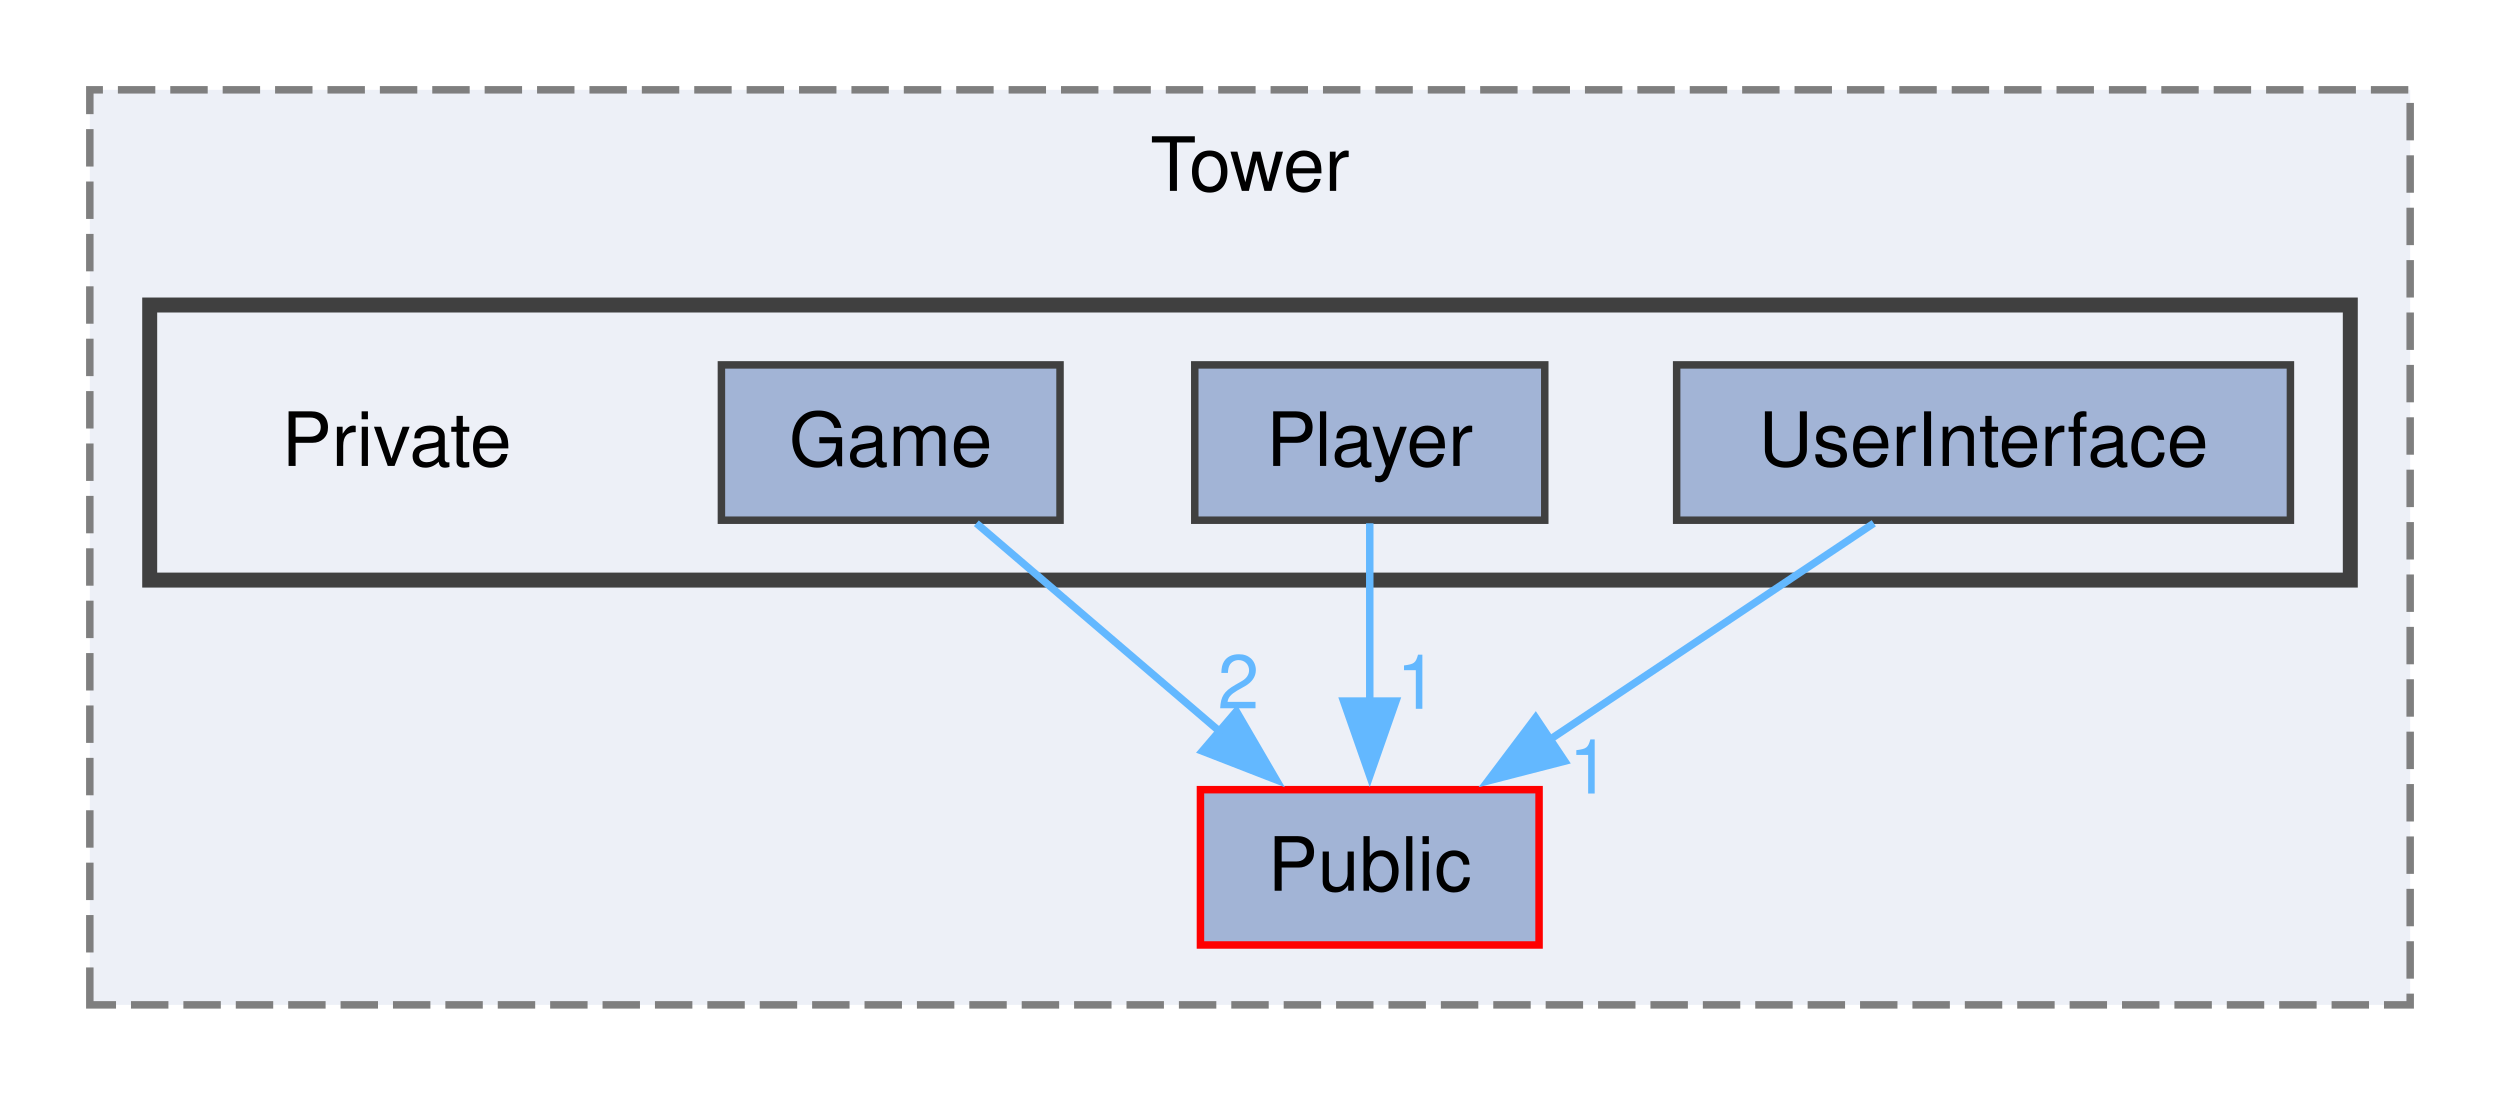
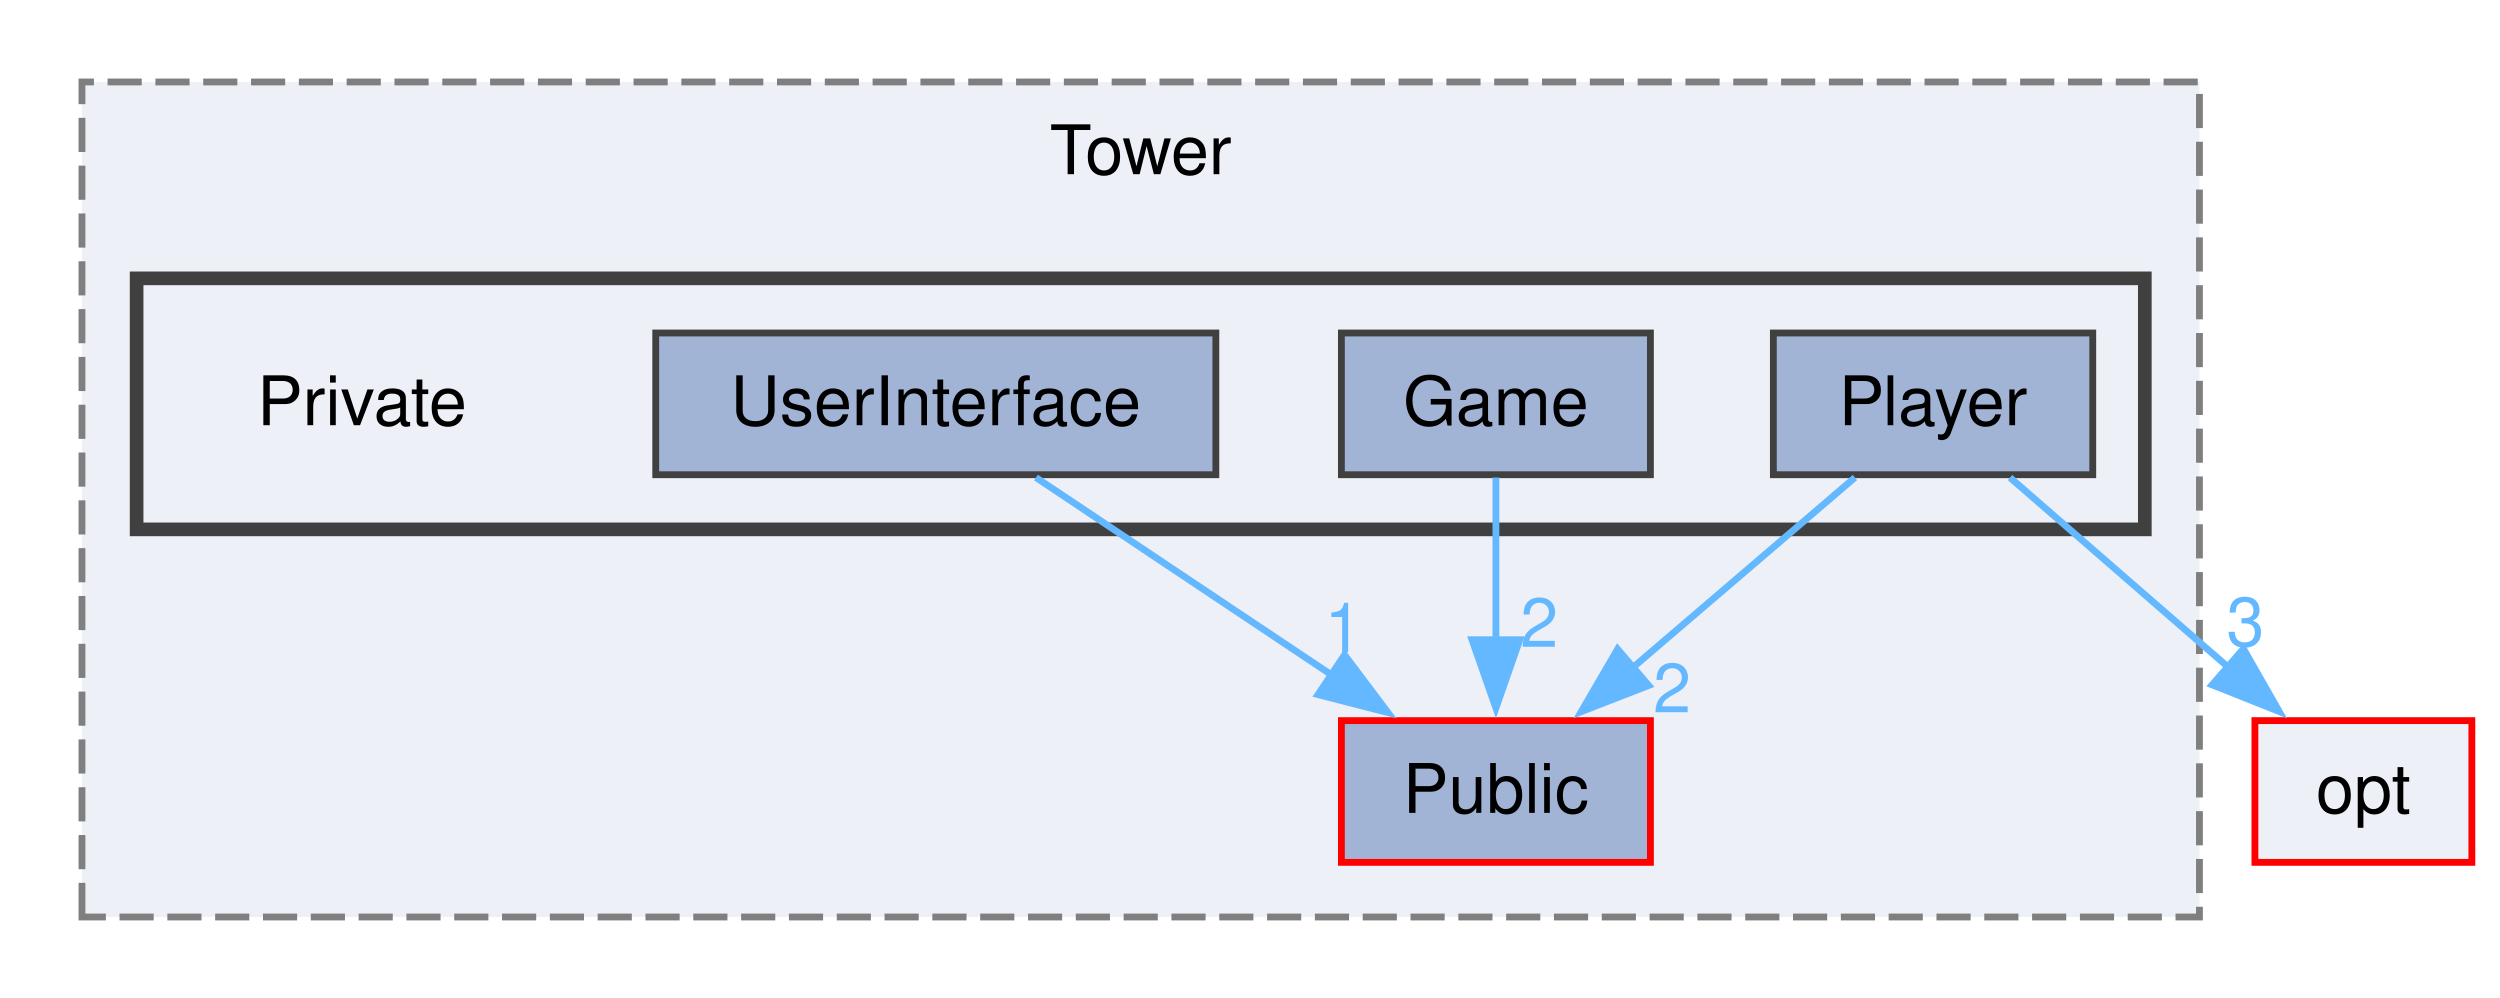
- <svg xmlns="http://www.w3.org/2000/svg" xmlns:xlink="http://www.w3.org/1999/xlink" width="334pt" height="146pt" viewBox="0.00 0.00 334.00 146.00">
+ <svg xmlns="http://www.w3.org/2000/svg" xmlns:xlink="http://www.w3.org/1999/xlink" width="366pt" height="146pt" viewBox="0.00 0.00 366.00 146.00">
  <g id="graph0" class="graph" transform="scale(1 1) rotate(0) translate(4 142.25)">
    <g id="clust1" class="cluster">
      <g id="a_clust1">
        <a xlink:href="dir_c741984e83f6fd1cd753aca68f0e9841.html" target="_top" xlink:title="Tower">
          <polygon fill="#edf0f7" stroke="#7f7f7f" stroke-dasharray="5,2" points="8,-8 8,-130.25 318,-130.25 318,-8 8,-8" />
          <text xml:space="preserve" text-anchor="middle" x="163" y="-116.75" font-family="Helvetica,sans-Serif" font-size="10.00">Tower</text>
        </a>
      </g>
    </g>
    <g id="clust2" class="cluster">
      <g id="a_clust2">
        <a xlink:href="dir_9db33ce12b825608c80f8c18be10da08.html" target="_top">
          <polygon fill="#edf0f7" stroke="#404040" stroke-width="2" points="16,-64.75 16,-101.5 310,-101.5 310,-64.75 16,-64.75" />
        </a>
      </g>
    </g>
    <g id="node1" class="node">
      <g id="a_node1">
        <a xlink:href="dir_94a85361d2a461d600741464eb85c864.html" target="_top" xlink:title="Public">
-           <polygon fill="#a2b4d6" stroke="red" points="201.62,-36.75 156.38,-36.75 156.38,-16 201.62,-16 201.62,-36.75" />
-           <text xml:space="preserve" text-anchor="middle" x="179" y="-23.25" font-family="Helvetica,sans-Serif" font-size="10.00">Public</text>
+           <polygon fill="#a2b4d6" stroke="red" points="237.62,-36.75 192.38,-36.75 192.38,-16 237.62,-16 237.62,-36.75" />
+           <text xml:space="preserve" text-anchor="middle" x="215" y="-23.25" font-family="Helvetica,sans-Serif" font-size="10.00">Public</text>
        </a>
      </g>
    </g>
    <g id="node2" class="node">
      <text xml:space="preserve" text-anchor="middle" x="49" y="-80" font-family="Helvetica,sans-Serif" font-size="10.00">Private</text>
    </g>
    <g id="node3" class="node">
      <g id="a_node3">
        <a xlink:href="dir_1b3cf1837999b948b6bc939057cf17c0.html" target="_top" xlink:title="Game">
-           <polygon fill="#a2b4d6" stroke="#404040" points="137.62,-93.5 92.38,-93.5 92.38,-72.75 137.62,-72.75 137.62,-93.5" />
-           <text xml:space="preserve" text-anchor="middle" x="115" y="-80" font-family="Helvetica,sans-Serif" font-size="10.00">Game</text>
+           <polygon fill="#a2b4d6" stroke="#404040" points="237.62,-93.5 192.38,-93.5 192.38,-72.75 237.62,-72.75 237.62,-93.5" />
+           <text xml:space="preserve" text-anchor="middle" x="215" y="-80" font-family="Helvetica,sans-Serif" font-size="10.00">Game</text>
        </a>
      </g>
    </g>
    <g id="edge1" class="edge">
      <g id="a_edge1">
        <a xlink:href="dir_000029_000059.html" target="_top">
-           <path fill="none" stroke="#63b8ff" d="M126.44,-72.34C135.45,-64.63 148.23,-53.7 158.93,-44.54" />
-           <polygon fill="#63b8ff" stroke="#63b8ff" points="161.18,-47.22 166.51,-38.06 156.63,-41.9 161.18,-47.22" />
+           <path fill="none" stroke="#63b8ff" d="M215,-72.34C215,-65.72 215,-56.72 215,-48.52" />
+           <polygon fill="#63b8ff" stroke="#63b8ff" points="218.5,-48.59 215,-38.59 211.5,-48.59 218.5,-48.59" />
        </a>
      </g>
      <g id="a_edge1-headlabel">
        <a xlink:href="dir_000029_000059.html" target="_top" xlink:title="2">
-           <text xml:space="preserve" text-anchor="middle" x="161.45" y="-47.61" font-family="Helvetica,sans-Serif" font-size="10.00" fill="#63b8ff">2</text>
+           <text xml:space="preserve" text-anchor="middle" x="221.34" y="-47.55" font-family="Helvetica,sans-Serif" font-size="10.00" fill="#63b8ff">2</text>
        </a>
      </g>
    </g>
    <g id="node4" class="node">
      <g id="a_node4">
        <a xlink:href="dir_83f75f38f4314c780cd8ab258917befb.html" target="_top" xlink:title="Player">
-           <polygon fill="#a2b4d6" stroke="#404040" points="202.38,-93.5 155.62,-93.5 155.62,-72.75 202.38,-72.75 202.38,-93.5" />
-           <text xml:space="preserve" text-anchor="middle" x="179" y="-80" font-family="Helvetica,sans-Serif" font-size="10.00">Player</text>
+           <polygon fill="#a2b4d6" stroke="#404040" points="302.38,-93.5 255.62,-93.5 255.62,-72.75 302.38,-72.75 302.38,-93.5" />
+           <text xml:space="preserve" text-anchor="middle" x="279" y="-80" font-family="Helvetica,sans-Serif" font-size="10.00">Player</text>
        </a>
      </g>
    </g>
    <g id="edge2" class="edge">
      <g id="a_edge2">
        <a xlink:href="dir_000056_000059.html" target="_top">
-           <path fill="none" stroke="#63b8ff" d="M179,-72.34C179,-65.72 179,-56.72 179,-48.52" />
-           <polygon fill="#63b8ff" stroke="#63b8ff" points="182.5,-48.59 179,-38.59 175.5,-48.59 182.5,-48.59" />
+           <path fill="none" stroke="#63b8ff" d="M267.56,-72.34C258.55,-64.63 245.77,-53.7 235.07,-44.54" />
+           <polygon fill="#63b8ff" stroke="#63b8ff" points="237.37,-41.9 227.49,-38.06 232.82,-47.22 237.37,-41.9" />
        </a>
      </g>
      <g id="a_edge2-headlabel">
-         <a xlink:href="dir_000056_000059.html" target="_top" xlink:title="1">
-           <text xml:space="preserve" text-anchor="middle" x="185.34" y="-47.55" font-family="Helvetica,sans-Serif" font-size="10.00" fill="#63b8ff">1</text>
+         <a xlink:href="dir_000056_000059.html" target="_top" xlink:title="2">
+           <text xml:space="preserve" text-anchor="middle" x="240.79" y="-37.97" font-family="Helvetica,sans-Serif" font-size="10.00" fill="#63b8ff">2</text>
+         </a>
+       </g>
+     </g>
+     <g id="node6" class="node">
+       <g id="a_node6">
+         <a xlink:href="dir_a5c23e4d4d2f2652fc21caa9afd4c5c7.html" target="_top" xlink:title="opt">
+           <polygon fill="#edf0f7" stroke="red" points="357.88,-36.75 326.12,-36.75 326.12,-16 357.88,-16 357.88,-36.75" />
+           <text xml:space="preserve" text-anchor="middle" x="342" y="-23.25" font-family="Helvetica,sans-Serif" font-size="10.00">opt</text>
+         </a>
+       </g>
+     </g>
+     <g id="edge3" class="edge">
+       <g id="a_edge3">
+         <a xlink:href="dir_000056_000047.html" target="_top">
+           <path fill="none" stroke="#63b8ff" d="M290.26,-72.34C299.13,-64.63 311.71,-53.7 322.25,-44.54" />
+           <polygon fill="#63b8ff" stroke="#63b8ff" points="324.44,-47.27 329.69,-38.07 319.85,-41.99 324.44,-47.27" />
+         </a>
+       </g>
+       <g id="a_edge3-headlabel">
+         <a xlink:href="dir_000056_000047.html" target="_top" xlink:title="3">
+           <text xml:space="preserve" text-anchor="middle" x="324.73" y="-47.66" font-family="Helvetica,sans-Serif" font-size="10.00" fill="#63b8ff">3</text>
        </a>
      </g>
    </g>
    <g id="node5" class="node">
      <g id="a_node5">
        <a xlink:href="dir_7e8432d820685d42cd083f2b430ed039.html" target="_top" xlink:title="UserInterface">
-           <polygon fill="#a2b4d6" stroke="#404040" points="302,-93.5 220,-93.5 220,-72.75 302,-72.75 302,-93.5" />
-           <text xml:space="preserve" text-anchor="middle" x="261" y="-80" font-family="Helvetica,sans-Serif" font-size="10.00">UserInterface</text>
+           <polygon fill="#a2b4d6" stroke="#404040" points="174,-93.5 92,-93.5 92,-72.75 174,-72.75 174,-93.5" />
+           <text xml:space="preserve" text-anchor="middle" x="133" y="-80" font-family="Helvetica,sans-Serif" font-size="10.00">UserInterface</text>
        </a>
      </g>
    </g>
-     <g id="edge3" class="edge">
-       <g id="a_edge3">
+     <g id="edge4" class="edge">
+       <g id="a_edge4">
        <a xlink:href="dir_000076_000059.html" target="_top">
-           <path fill="none" stroke="#63b8ff" d="M246.34,-72.34C234.33,-64.32 217.09,-52.81 203.06,-43.44" />
-           <polygon fill="#63b8ff" stroke="#63b8ff" points="205.05,-40.56 194.79,-37.92 201.16,-46.38 205.05,-40.56" />
+           <path fill="none" stroke="#63b8ff" d="M147.66,-72.34C159.67,-64.32 176.91,-52.81 190.94,-43.44" />
+           <polygon fill="#63b8ff" stroke="#63b8ff" points="192.84,-46.38 199.21,-37.92 188.95,-40.56 192.84,-46.38" />
        </a>
      </g>
-       <g id="a_edge3-headlabel">
+       <g id="a_edge4-headlabel">
        <a xlink:href="dir_000076_000059.html" target="_top" xlink:title="1">
-           <text xml:space="preserve" text-anchor="middle" x="208.36" y="-36.23" font-family="Helvetica,sans-Serif" font-size="10.00" fill="#63b8ff">1</text>
+           <text xml:space="preserve" text-anchor="middle" x="192.68" y="-46.77" font-family="Helvetica,sans-Serif" font-size="10.00" fill="#63b8ff">1</text>
        </a>
      </g>
    </g>
  </g>
</svg>
